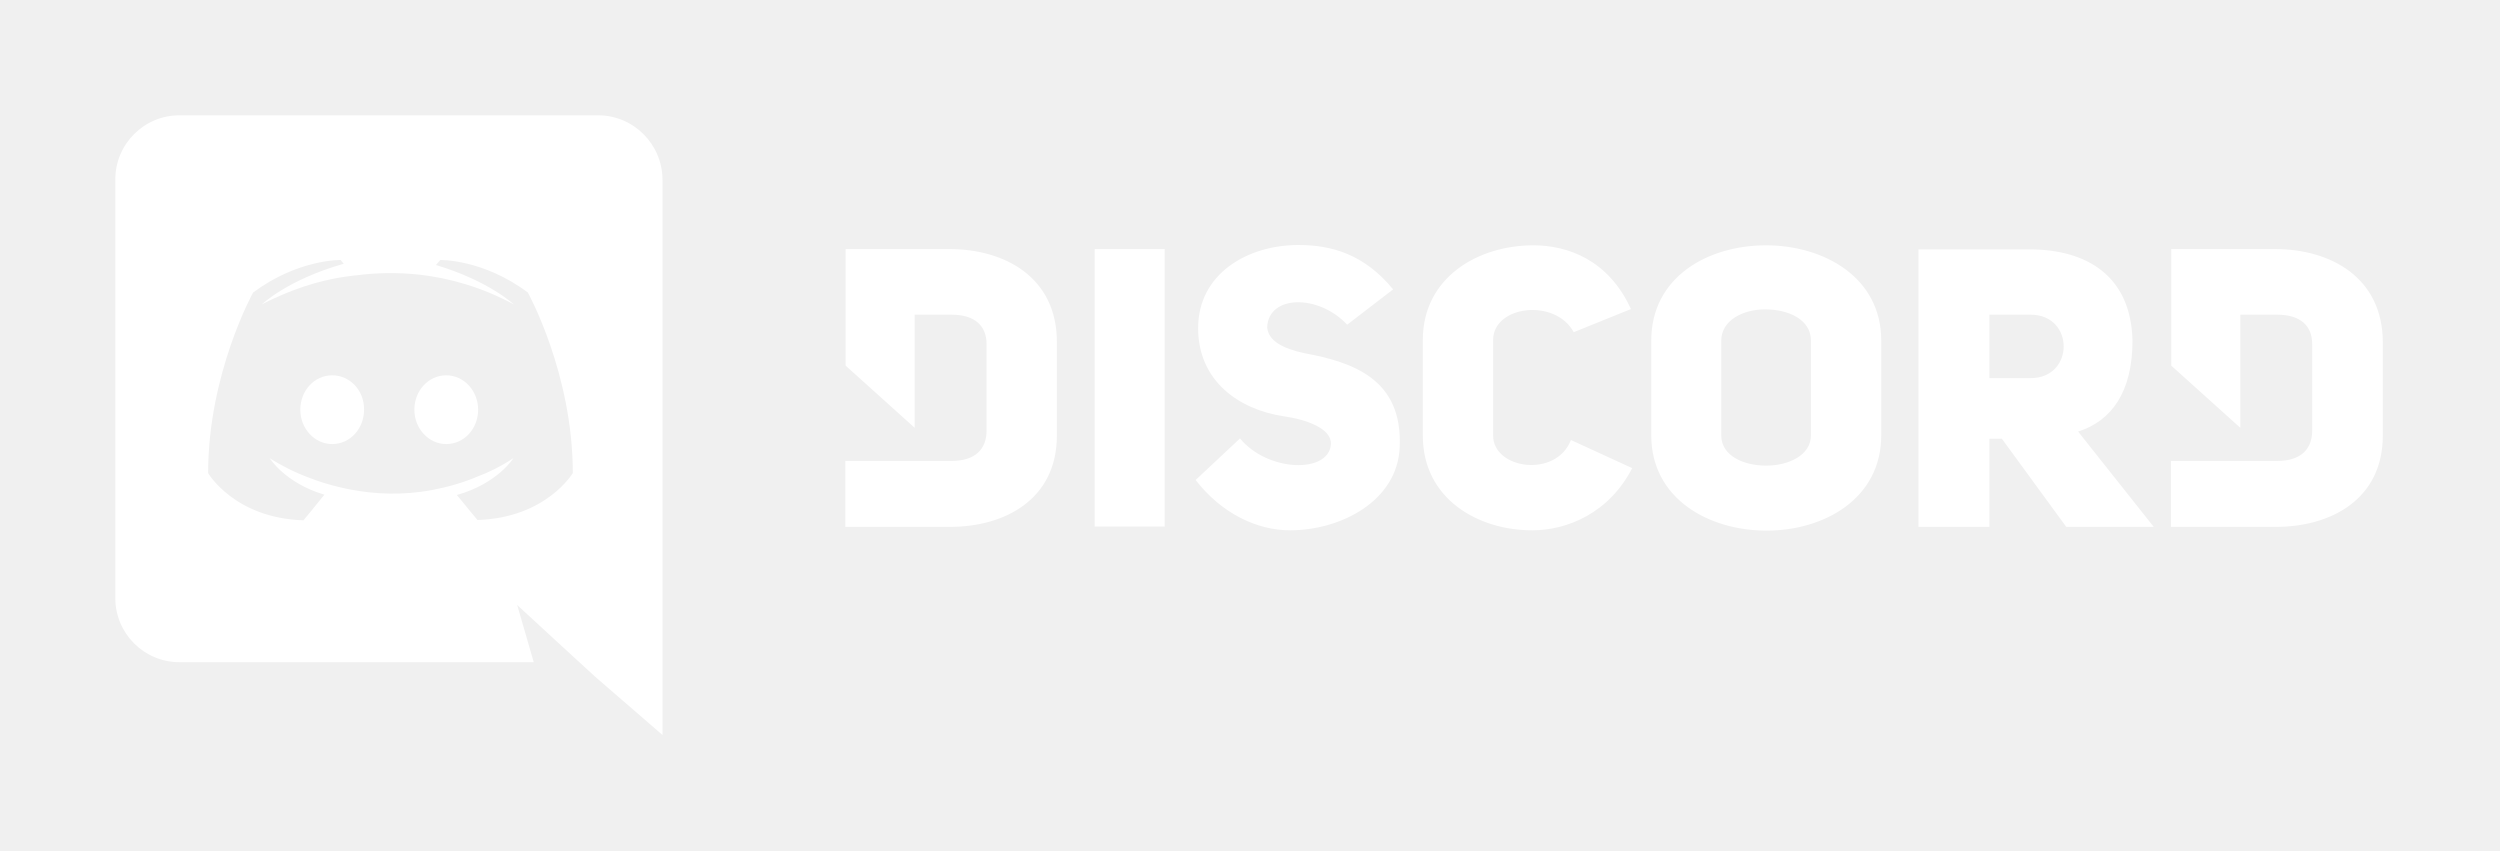
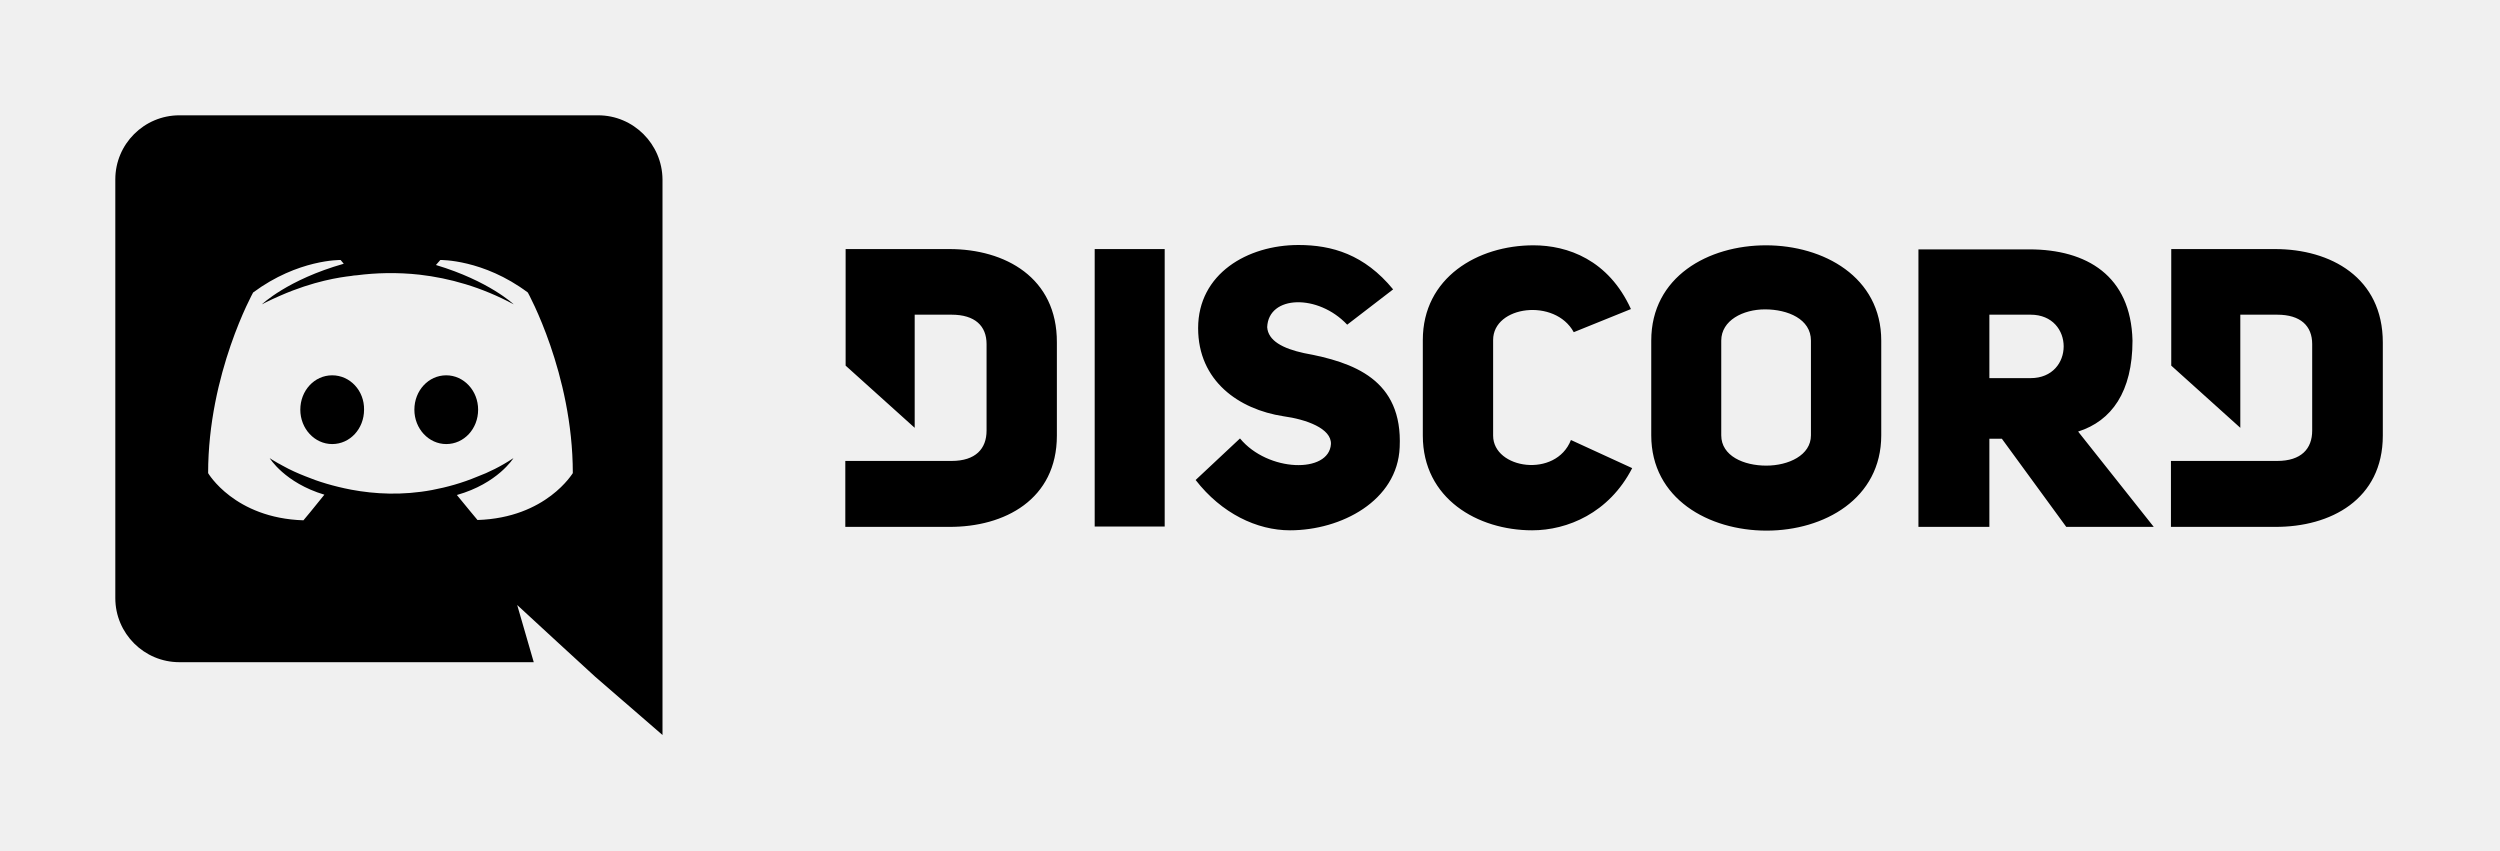
- <svg xmlns="http://www.w3.org/2000/svg" id="Layer_1" viewBox="0 0 800 272.1">
-   <style>.st0{fill:#FFFFFF;}</style>
-   <path class="st0" d="M142.8 120.1c-5.7 0-10.2 4.9-10.2 11s4.6 11 10.2 11c5.7 0 10.2-4.9 10.2-11s-4.6-11-10.2-11zM106.3 120.1c-5.7 0-10.2 4.9-10.2 11s4.6 11 10.2 11c5.7 0 10.2-4.9 10.2-11 .1-6.1-4.5-11-10.2-11z" />
-   <path class="st0" d="M191.4 36.9h-134c-11.3 0-20.5 9.2-20.5 20.5v134c0 11.3 9.2 20.5 20.5 20.5h113.4l-5.3-18.3 12.8 11.8 12.1 11.1 21.6 18.7V57.4c-.1-11.3-9.3-20.5-20.6-20.5zm-38.6 129.5s-3.6-4.3-6.6-8c13.1-3.7 18.1-11.8 18.1-11.8-4.1 2.7-8 4.6-11.5 5.9-5 2.1-9.8 3.4-14.5 4.3-9.6 1.8-18.4 1.3-25.9-.1-5.7-1.1-10.6-2.6-14.7-4.3-2.3-.9-4.8-2-7.3-3.4-.3-.2-.6-.3-.9-.5-.2-.1-.3-.2-.4-.2-1.8-1-2.8-1.7-2.8-1.7s4.8 7.9 17.5 11.7c-3 3.8-6.7 8.2-6.7 8.2-22.1-.7-30.5-15.1-30.5-15.1 0-31.9 14.4-57.8 14.4-57.8 14.4-10.7 28-10.4 28-10.4l1 1.2c-18 5.1-26.2 13-26.2 13s2.2-1.2 5.9-2.8c10.7-4.7 19.2-5.9 22.7-6.3.6-.1 1.1-.2 1.7-.2 6.1-.8 13-1 20.2-.2 9.5 1.1 19.7 3.9 30.1 9.5 0 0-7.9-7.5-24.9-12.6l1.4-1.6s13.7-.3 28 10.4c0 0 14.4 25.9 14.4 57.8 0-.1-8.4 14.3-30.5 15zM303.8 79.7h-33.2V117l22.1 19.9v-36.2h11.8c7.5 0 11.2 3.6 11.2 9.4v27.7c0 5.8-3.5 9.7-11.2 9.7h-34v21.1h33.2c17.8.1 34.5-8.8 34.5-29.2v-29.8c.1-20.8-16.6-29.9-34.4-29.9zm174 59.7v-30.6c0-11 19.8-13.5 25.8-2.5l18.3-7.4c-7.2-15.8-20.3-20.4-31.2-20.4-17.8 0-35.4 10.3-35.4 30.3v30.6c0 20.2 17.6 30.3 35 30.3 11.2 0 24.6-5.5 32-19.9l-19.6-9c-4.8 12.3-24.9 9.3-24.9-1.4zM417.3 113c-6.9-1.5-11.5-4-11.8-8.3.4-10.3 16.3-10.7 25.6-.8l14.7-11.3c-9.2-11.2-19.6-14.2-30.3-14.2-16.3 0-32.1 9.2-32.1 26.6 0 16.9 13 26 27.3 28.2 7.3 1 15.4 3.9 15.2 8.9-.6 9.5-20.2 9-29.1-1.8l-14.2 13.3c8.3 10.7 19.6 16.1 30.2 16.1 16.3 0 34.4-9.4 35.1-26.6 1-21.7-14.8-27.2-30.6-30.1zm-67 55.5h22.4V79.7h-22.4v88.8zM728 79.7h-33.2V117l22.1 19.9v-36.2h11.8c7.5 0 11.2 3.6 11.2 9.4v27.7c0 5.8-3.5 9.7-11.2 9.7h-34v21.1H728c17.8.1 34.5-8.8 34.5-29.2v-29.8c0-20.8-16.7-29.9-34.5-29.9zm-162.9-1.2c-18.4 0-36.7 10-36.7 30.5v30.3c0 20.3 18.4 30.5 36.9 30.5 18.4 0 36.7-10.2 36.7-30.5V109c0-20.4-18.5-30.5-36.9-30.5zm14.4 60.8c0 6.4-7.2 9.7-14.3 9.7-7.2 0-14.4-3.1-14.4-9.7V109c0-6.5 7-10 14-10 7.3 0 14.7 3.1 14.7 10v30.3zM682.4 109c-.5-20.8-14.7-29.2-33-29.2h-35.5v88.8h22.7v-28.2h4l20.6 28.2h28L665 138.1c10.7-3.4 17.4-12.7 17.4-29.1zm-32.6 12h-13.2v-20.3h13.2c14.1 0 14.1 20.3 0 20.3z" />
+ <svg xmlns="http://www.w3.org/2000/svg" viewBox="0 0 800 272.1">
+   <path d="M142.8 120.1c-5.7 0-10.2 4.9-10.2 11s4.6 11 10.2 11c5.7 0 10.2-4.9 10.2-11s-4.6-11-10.2-11zM106.3 120.1c-5.7 0-10.2 4.9-10.2 11s4.6 11 10.2 11c5.7 0 10.2-4.9 10.2-11 .1-6.1-4.5-11-10.2-11z" />
+   <path d="M191.4 36.9h-134c-11.3 0-20.5 9.2-20.5 20.5v134c0 11.3 9.2 20.5 20.5 20.5h113.4l-5.3-18.3 12.8 11.8 12.1 11.1 21.6 18.7V57.4c-.1-11.3-9.3-20.5-20.6-20.5zm-38.6 129.5s-3.6-4.3-6.6-8c13.1-3.7 18.1-11.8 18.1-11.8-4.1 2.7-8 4.6-11.5 5.9-5 2.1-9.8 3.4-14.5 4.3-9.6 1.8-18.4 1.3-25.9-.1-5.7-1.1-10.6-2.6-14.7-4.3-2.3-.9-4.8-2-7.3-3.4-.3-.2-.6-.3-.9-.5-.2-.1-.3-.2-.4-.2-1.8-1-2.8-1.7-2.8-1.7s4.8 7.9 17.5 11.7c-3 3.8-6.7 8.2-6.7 8.2-22.1-.7-30.5-15.1-30.5-15.1 0-31.9 14.4-57.8 14.4-57.8 14.4-10.7 28-10.4 28-10.4l1 1.2c-18 5.1-26.2 13-26.2 13s2.2-1.2 5.9-2.8c10.7-4.7 19.2-5.9 22.7-6.3.6-.1 1.1-.2 1.7-.2 6.1-.8 13-1 20.2-.2 9.5 1.1 19.7 3.9 30.1 9.5 0 0-7.9-7.5-24.9-12.6l1.4-1.6s13.7-.3 28 10.4c0 0 14.4 25.9 14.4 57.8 0-.1-8.4 14.3-30.5 15zM303.8 79.7h-33.2V117l22.1 19.9v-36.2h11.8c7.5 0 11.2 3.6 11.2 9.4v27.7c0 5.8-3.5 9.7-11.2 9.7h-34v21.1h33.2c17.8.1 34.5-8.8 34.5-29.2v-29.8c.1-20.8-16.6-29.9-34.4-29.9zm174 59.7v-30.6c0-11 19.8-13.5 25.8-2.5l18.3-7.4c-7.2-15.8-20.3-20.4-31.2-20.4-17.8 0-35.4 10.3-35.4 30.3v30.6c0 20.2 17.6 30.3 35 30.3 11.2 0 24.6-5.5 32-19.9l-19.6-9c-4.8 12.3-24.9 9.3-24.9-1.4zM417.3 113c-6.9-1.5-11.5-4-11.8-8.3.4-10.3 16.3-10.7 25.6-.8l14.7-11.3c-9.2-11.2-19.6-14.2-30.3-14.2-16.3 0-32.1 9.2-32.1 26.6 0 16.9 13 26 27.3 28.2 7.3 1 15.4 3.9 15.2 8.9-.6 9.5-20.2 9-29.1-1.8l-14.2 13.3c8.3 10.7 19.6 16.1 30.2 16.1 16.3 0 34.4-9.4 35.1-26.6 1-21.7-14.8-27.2-30.6-30.1zm-67 55.5h22.4V79.7h-22.4v88.8zM728 79.7h-33.2V117l22.1 19.9v-36.2h11.8c7.5 0 11.2 3.6 11.2 9.4v27.7c0 5.8-3.5 9.7-11.2 9.7h-34v21.1H728c17.8.1 34.5-8.8 34.5-29.2v-29.8c0-20.8-16.7-29.9-34.5-29.9zm-162.9-1.2c-18.4 0-36.7 10-36.7 30.5v30.3c0 20.3 18.4 30.5 36.9 30.5 18.4 0 36.7-10.2 36.7-30.5V109c0-20.4-18.5-30.5-36.9-30.5zm14.4 60.8c0 6.4-7.2 9.7-14.3 9.7-7.2 0-14.4-3.1-14.4-9.7V109c0-6.5 7-10 14-10 7.3 0 14.7 3.1 14.7 10v30.3zM682.4 109c-.5-20.8-14.7-29.2-33-29.2h-35.5v88.8h22.7v-28.2h4l20.6 28.2h28L665 138.1c10.7-3.4 17.4-12.7 17.4-29.1zm-32.6 12h-13.2v-20.3h13.2c14.1 0 14.1 20.3 0 20.3z" />
</svg>
